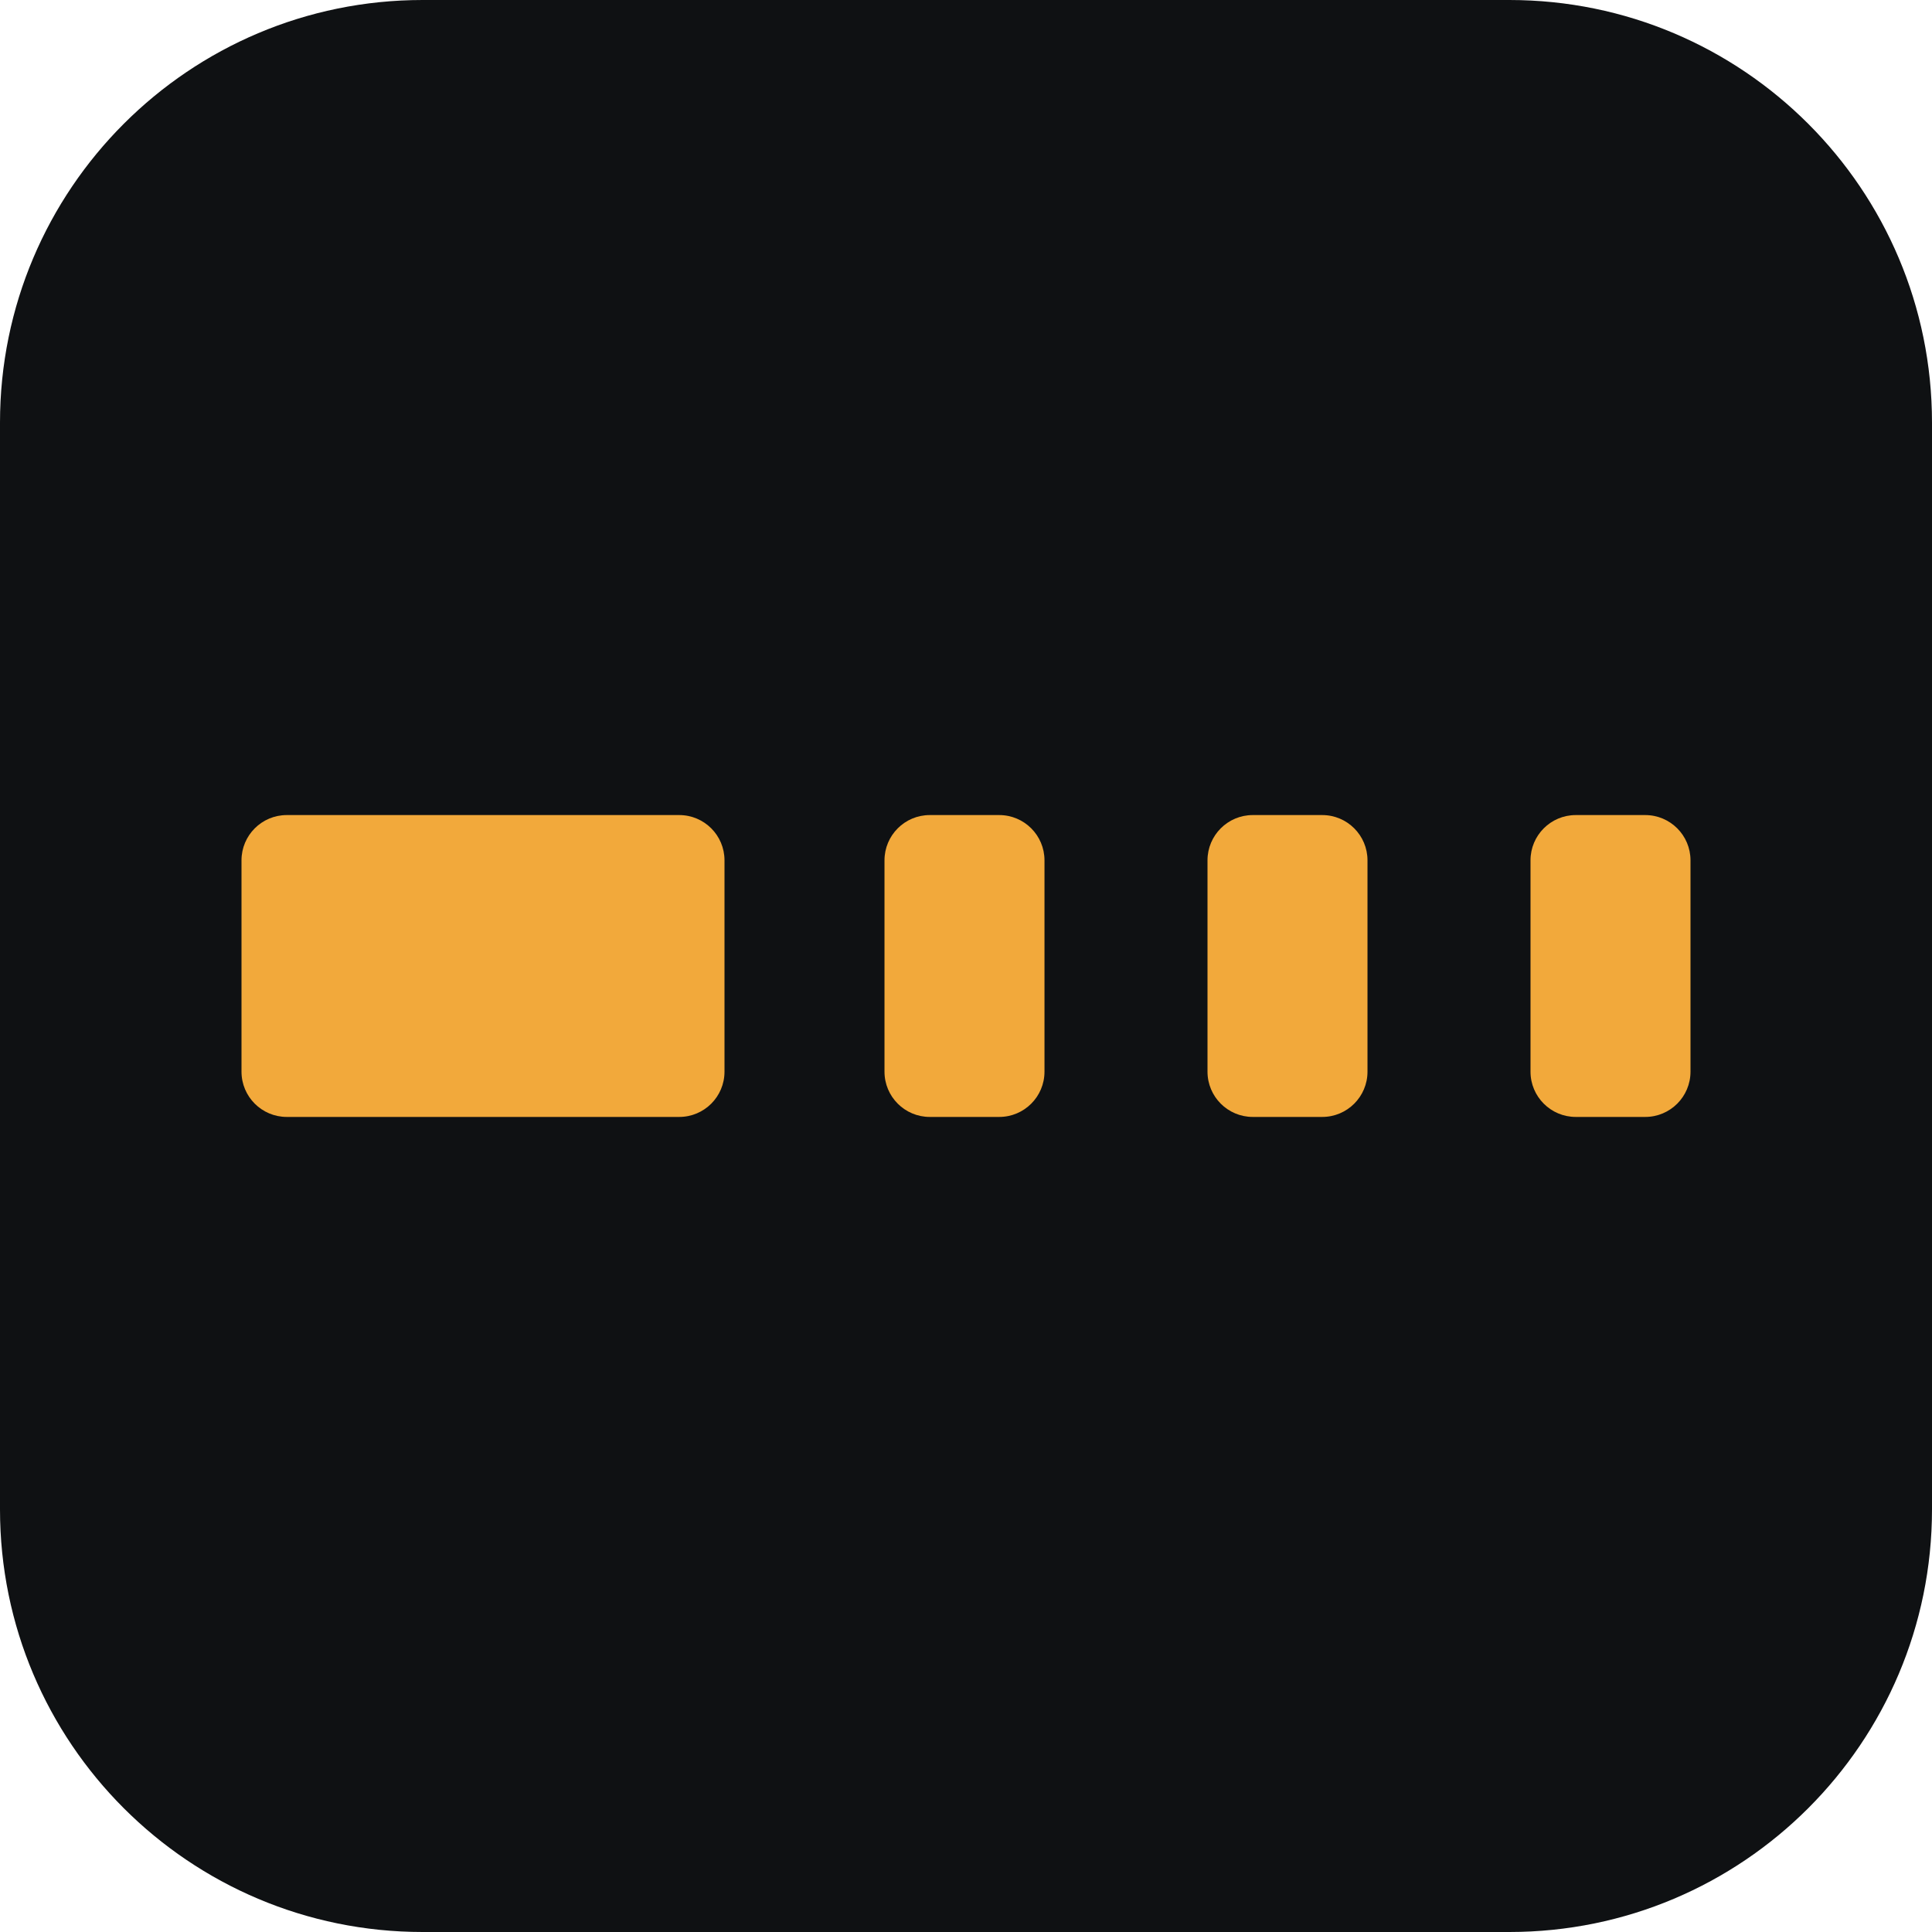
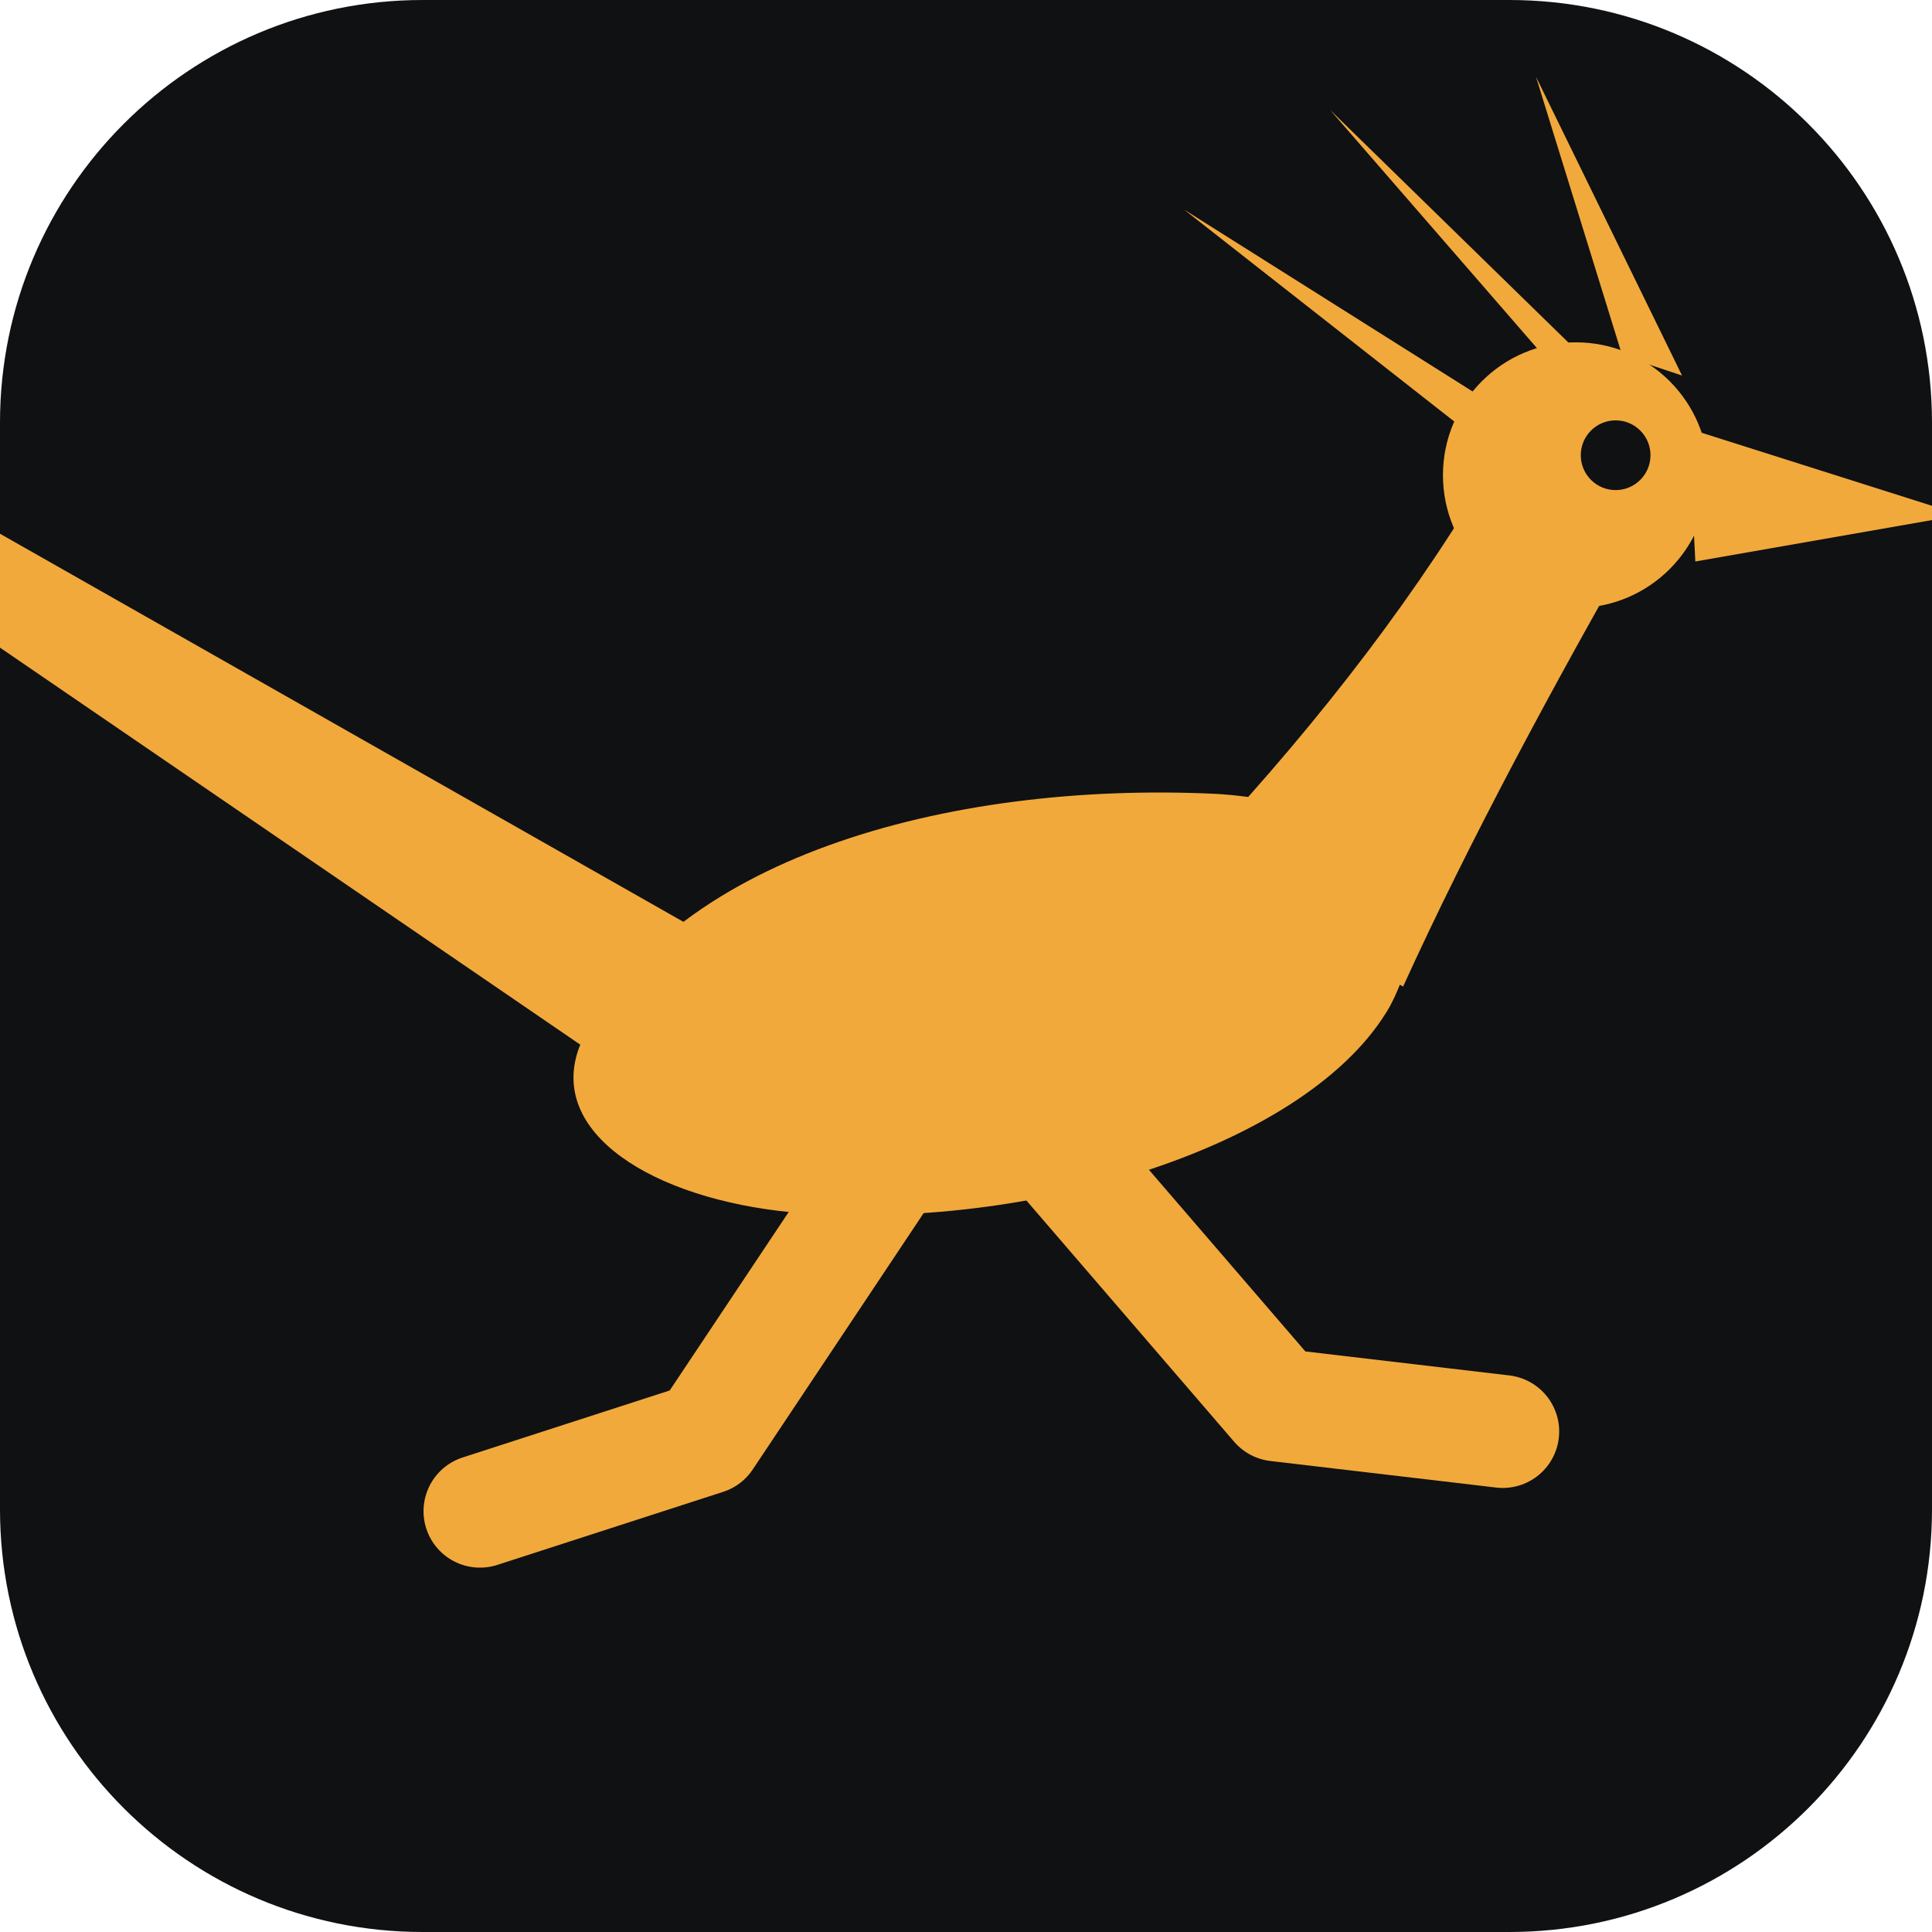
<svg xmlns="http://www.w3.org/2000/svg" viewBox="0 0 64 64">
  <rect width="64" height="64" rx="14" fill="#0F1113" />
-   <g fill="#F2A93B">
-     <rect x="8" y="27" width="16" height="10" rx="1.5" />
-     <rect x="29.3" y="27" width="5.3" height="10" rx="1.5" />
-     <rect x="40" y="27" width="5.3" height="10" rx="1.5" />
-     <rect x="50.7" y="27" width="5.3" height="10" rx="1.5" />
+   <g transform="translate(-5 1) scale(1.1)">
+     <g fill="#F2A93B">
+       <path d="M27.5 28.2 L3.2 14.4 L2.8 17.4 L25.6 33 Z" />
+       <path d="M22 30.6 C24.6 25 33 22.6 41.2 23 C46 23.3 48.2 26 46.4 29.4 C44 33.6 35.6 36.2 28.4 35.6 C24.2 35.2 21 33.2 22 30.6 Z" />
+       <path d="M40.2 25.2 C43.8 21.4 46.8 17.6 49.2 13.6 L53.8 15.4 C51.4 19.6 48.8 24.4 46.8 28.8 Z" />
+       <circle cx="52" cy="13.4" r="4" />
+       <path d="M49.4 11.2 L40.2 5.4 L50.4 13.4 Z" />
+       <path d="M51.2 10 L44.6 2.4 L53 10.6 Z" />
+       <path d="M53.4 9.8 L50.8 1.4 L55.2 10.4 Z" />
+       <path d="M55.4 12 L63.6 14.6 L55.6 16 Z" />
+     </g>
+     <circle cx="53.2" cy="12.8" r="1.05" fill="#0F1113" />
+     <g stroke="#F2A93B" stroke-width="3.4" stroke-linecap="round" stroke-linejoin="round" fill="none">
+       <path d="M31 34.6 L25.8 42.4 L19 44.6" />
+       <path d="M36.8 34.2 L43 41.4 L49.8 42.2" />
+     </g>
  </g>
</svg>
